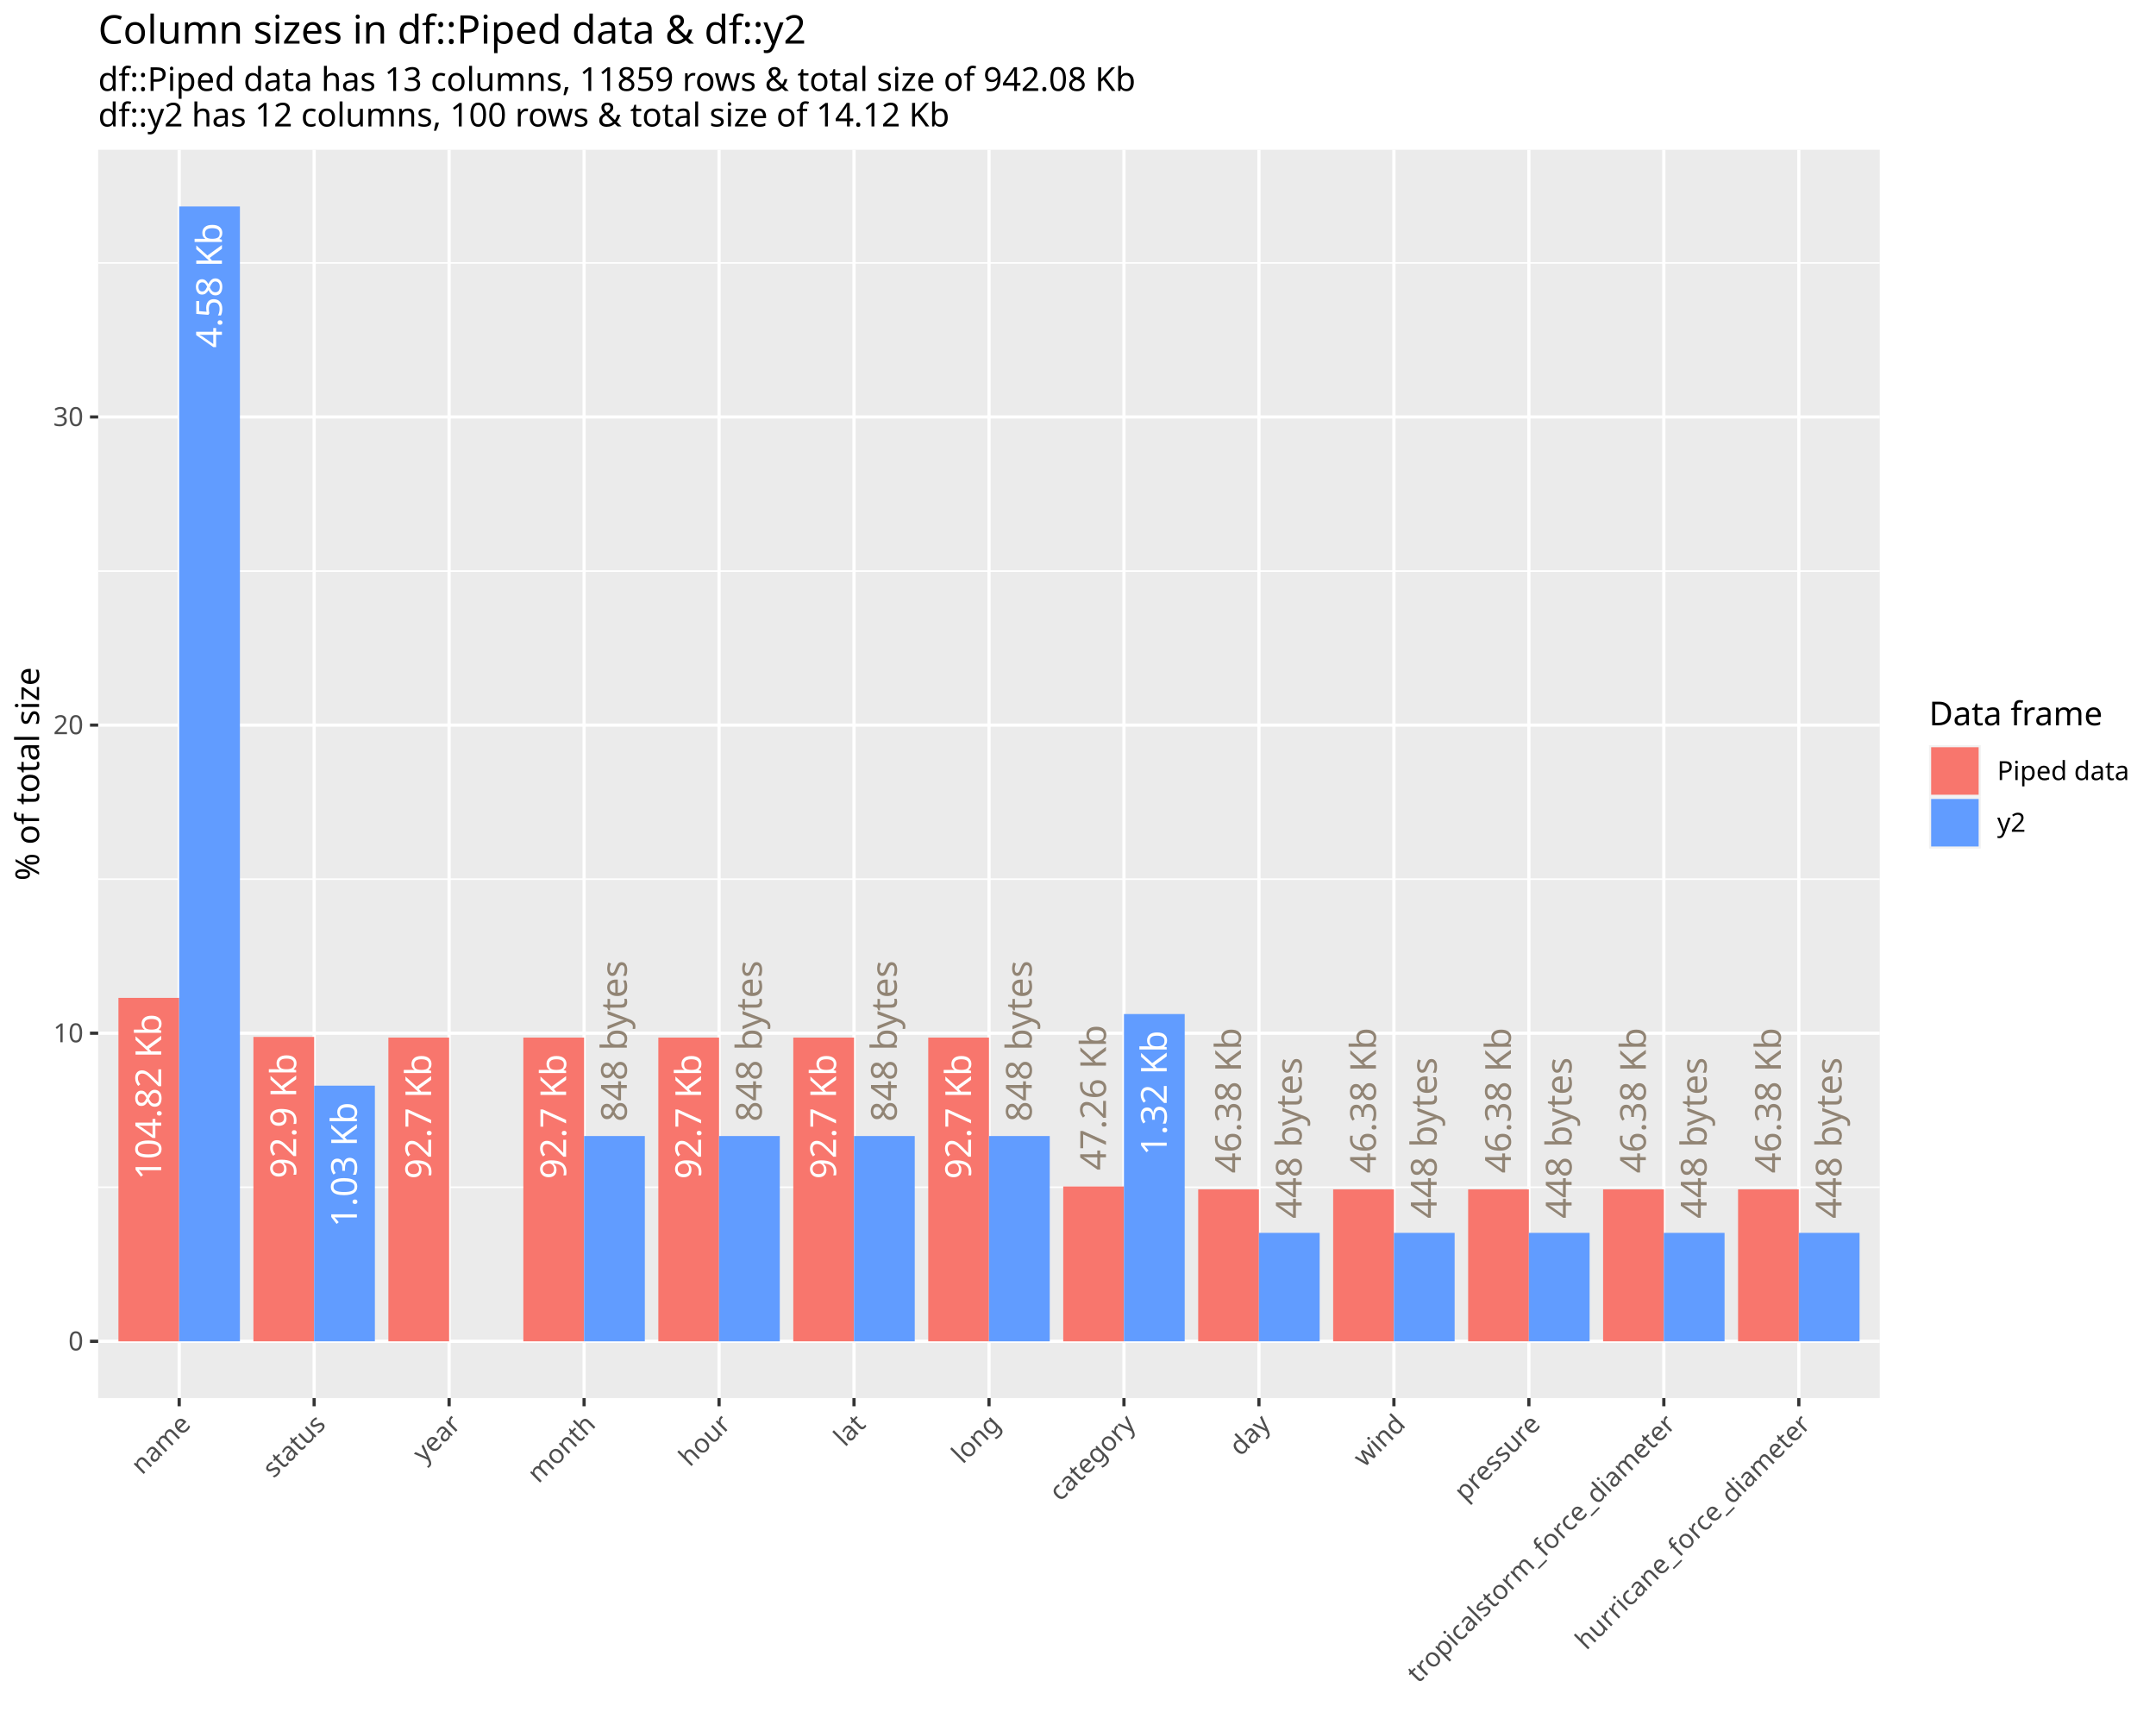
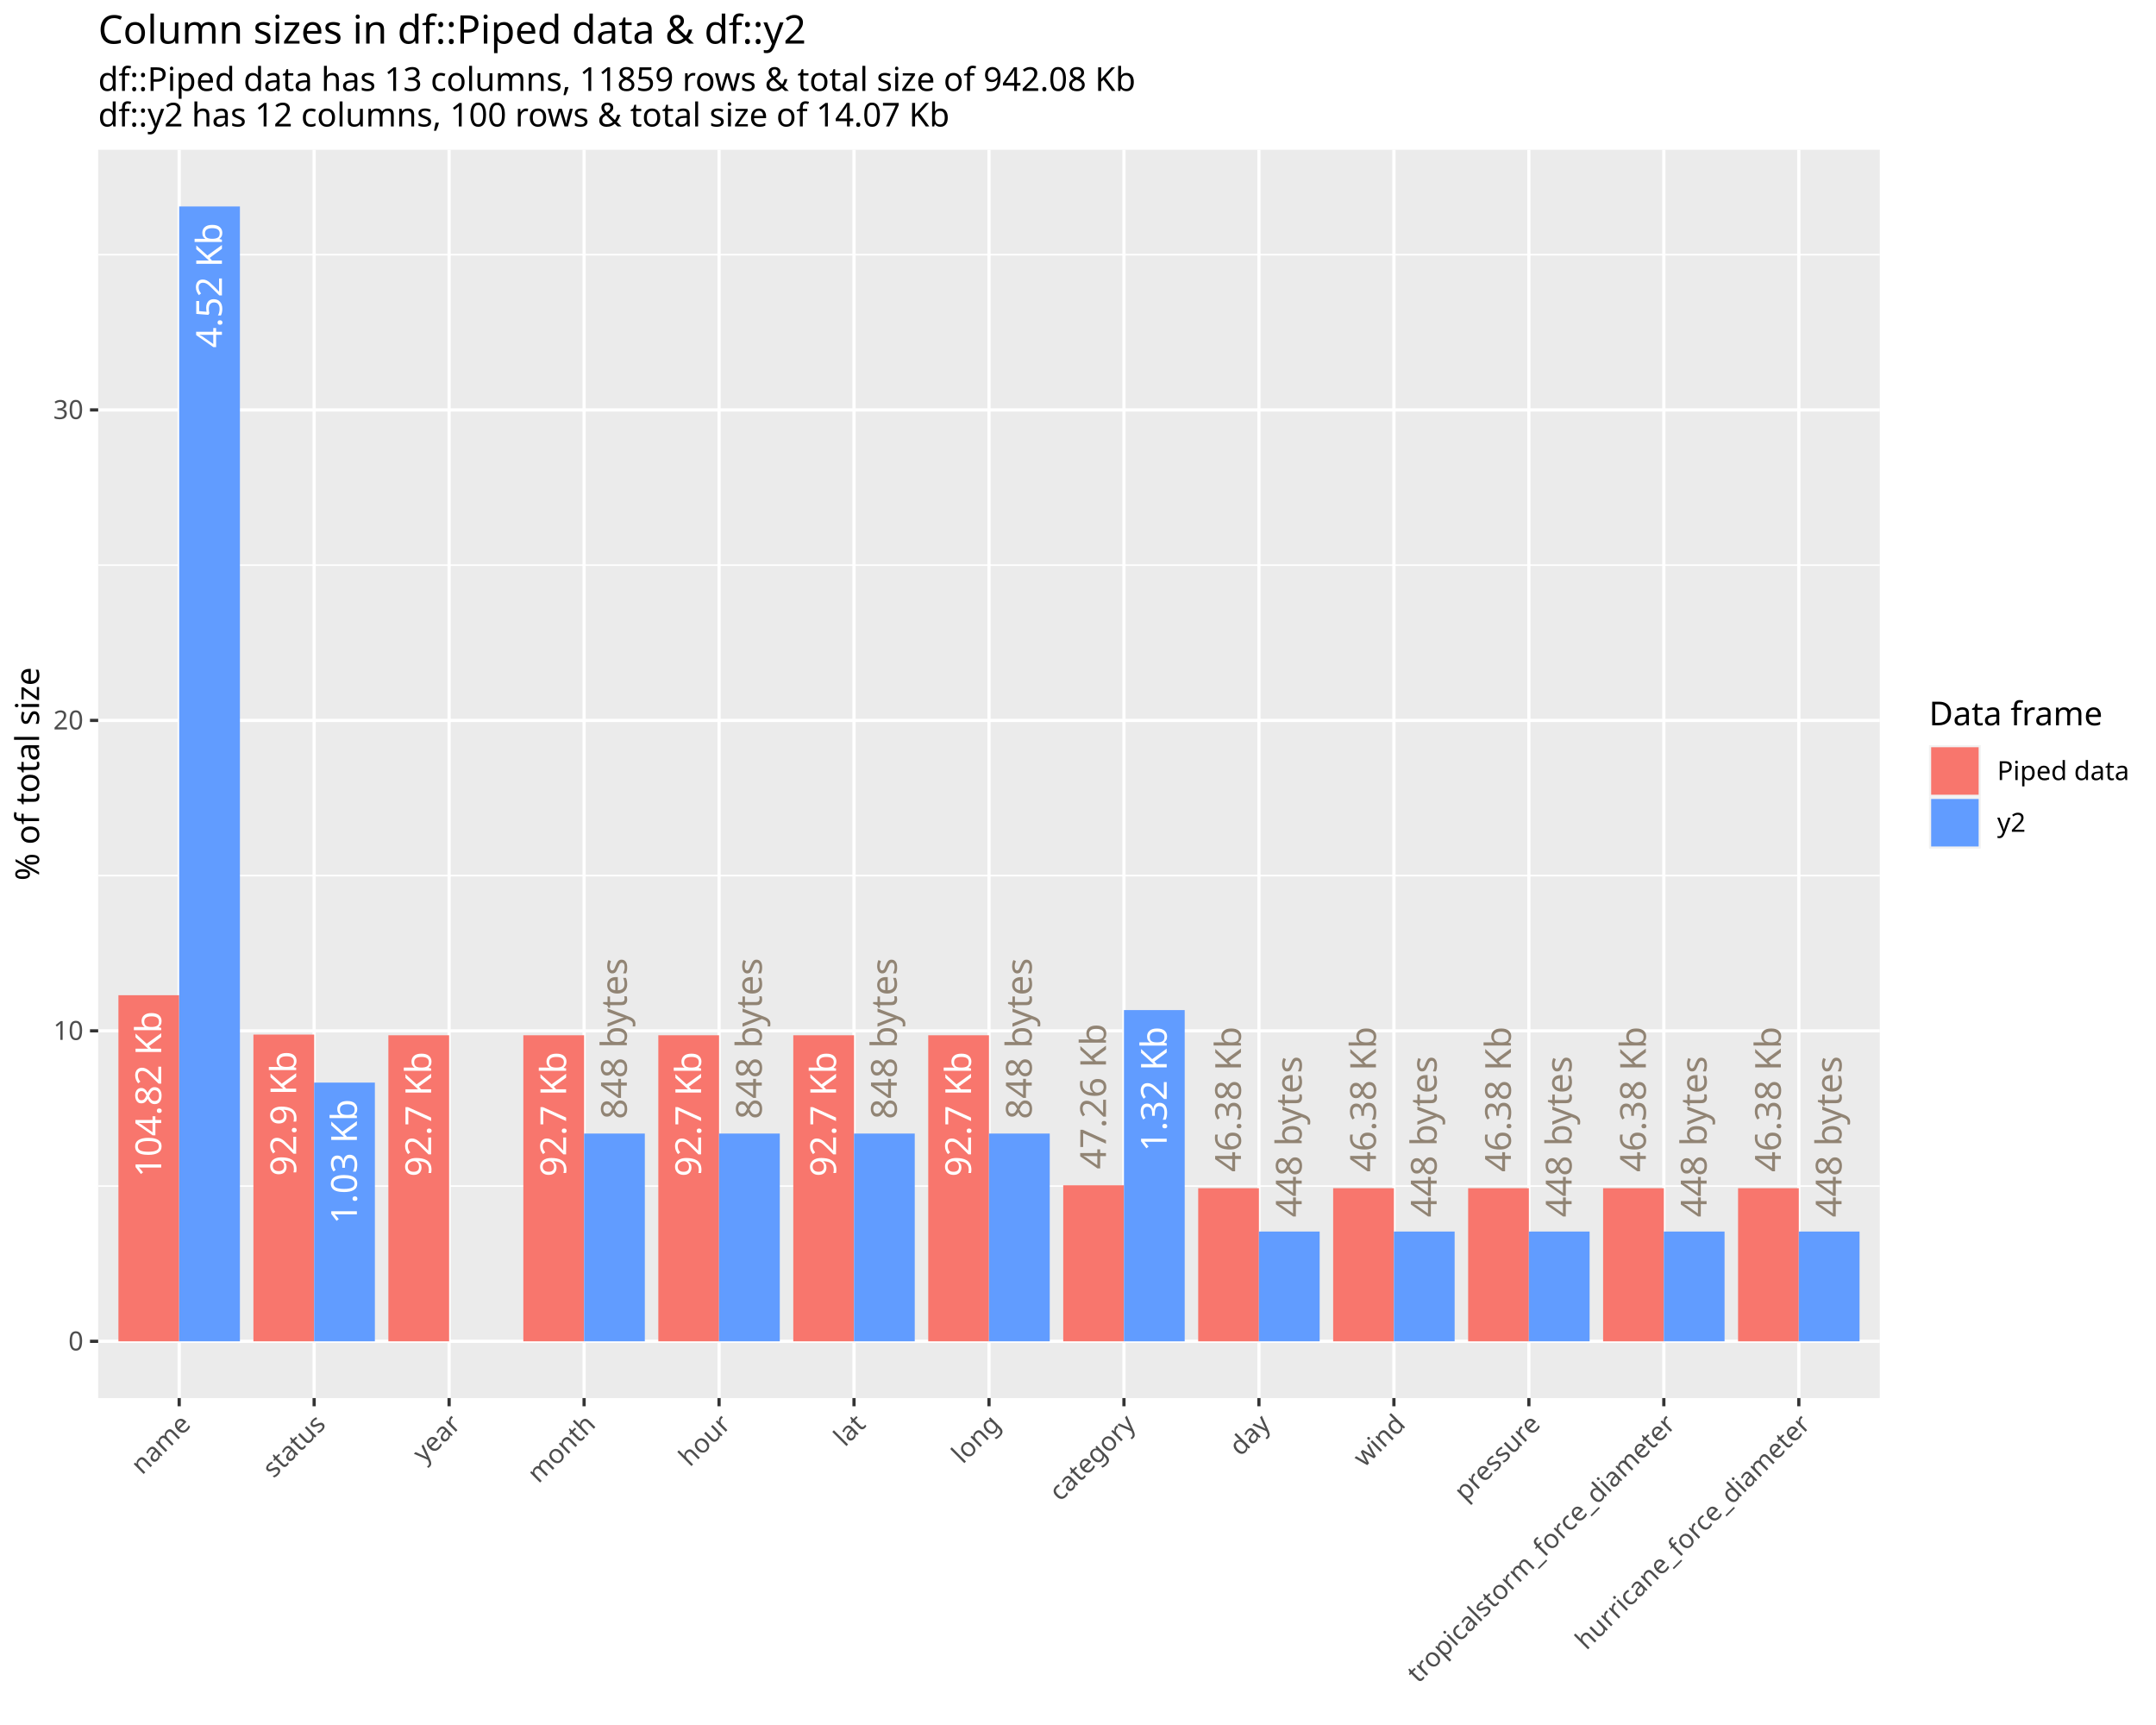
<svg xmlns="http://www.w3.org/2000/svg" class="svglite" data-engine-version="2.0" width="720.00pt" height="576.00pt" viewBox="0 0 720.00 576.00">
  <defs>
    <style type="text/css">
    .svglite line, .svglite polyline, .svglite polygon, .svglite path, .svglite rect, .svglite circle {
      fill: none;
      stroke: #000000;
      stroke-linecap: round;
      stroke-linejoin: round;
      stroke-miterlimit: 10.00;
    }
  </style>
  </defs>
  <rect width="100%" height="100%" style="stroke: none; fill: #FFFFFF;" />
  <defs>
    <clipPath id="cpMC4wMHw3MjAuMDB8MC4wMHw1NzYuMDA=">
      <rect x="0.00" y="0.00" width="720.00" height="576.00" />
    </clipPath>
  </defs>
  <g clip-path="url(#cpMC4wMHw3MjAuMDB8MC4wMHw1NzYuMDA=)">
    <rect x="0.00" y="0.00" width="720.00" height="576.00" style="stroke-width: 1.07; stroke: #FFFFFF; fill: #FFFFFF;" />
  </g>
  <defs>
    <clipPath id="cpMzIuNzl8NjI3Ljc2fDUwLjAwfDQ2Ni44Mw==">
      <rect x="32.79" y="50.00" width="594.97" height="416.83" />
    </clipPath>
  </defs>
  <g clip-path="url(#cpMzIuNzl8NjI3Ljc2fDUwLjAwfDQ2Ni44Mw==)">
    <rect x="32.79" y="50.00" width="594.97" height="416.83" style="stroke-width: 1.07; stroke: none; fill: #EBEBEB;" />
-     <polyline points="32.79,396.44 627.76,396.44 " style="stroke-width: 0.53; stroke: #FFFFFF; stroke-linecap: butt;" />
-     <polyline points="32.79,293.56 627.76,293.56 " style="stroke-width: 0.53; stroke: #FFFFFF; stroke-linecap: butt;" />
-     <polyline points="32.79,190.68 627.76,190.68 " style="stroke-width: 0.53; stroke: #FFFFFF; stroke-linecap: butt;" />
-     <polyline points="32.79,87.79 627.76,87.79 " style="stroke-width: 0.53; stroke: #FFFFFF; stroke-linecap: butt;" />
+     <polyline points="32.79,396.05 627.76,396.05 " style="stroke-width: 0.53; stroke: #FFFFFF; stroke-linecap: butt;" />
+     <polyline points="32.79,292.38 627.76,292.38 " style="stroke-width: 0.53; stroke: #FFFFFF; stroke-linecap: butt;" />
+     <polyline points="32.79,188.71 627.76,188.71 " style="stroke-width: 0.53; stroke: #FFFFFF; stroke-linecap: butt;" />
+     <polyline points="32.79,85.04 627.76,85.04 " style="stroke-width: 0.53; stroke: #FFFFFF; stroke-linecap: butt;" />
    <polyline points="32.79,447.88 627.76,447.88 " style="stroke-width: 1.07; stroke: #FFFFFF; stroke-linecap: butt;" />
-     <polyline points="32.79,345.00 627.76,345.00 " style="stroke-width: 1.07; stroke: #FFFFFF; stroke-linecap: butt;" />
-     <polyline points="32.79,242.12 627.76,242.12 " style="stroke-width: 1.07; stroke: #FFFFFF; stroke-linecap: butt;" />
-     <polyline points="32.79,139.23 627.76,139.23 " style="stroke-width: 1.07; stroke: #FFFFFF; stroke-linecap: butt;" />
+     <polyline points="32.79,344.21 627.76,344.21 " style="stroke-width: 1.07; stroke: #FFFFFF; stroke-linecap: butt;" />
+     <polyline points="32.79,240.55 627.76,240.55 " style="stroke-width: 1.07; stroke: #FFFFFF; stroke-linecap: butt;" />
+     <polyline points="32.79,136.88 627.76,136.88 " style="stroke-width: 1.07; stroke: #FFFFFF; stroke-linecap: butt;" />
    <polyline points="59.84,466.83 59.84,50.00 " style="stroke-width: 1.07; stroke: #FFFFFF; stroke-linecap: butt;" />
    <polyline points="104.91,466.83 104.91,50.00 " style="stroke-width: 1.07; stroke: #FFFFFF; stroke-linecap: butt;" />
    <polyline points="149.98,466.83 149.98,50.00 " style="stroke-width: 1.07; stroke: #FFFFFF; stroke-linecap: butt;" />
    <polyline points="195.06,466.83 195.06,50.00 " style="stroke-width: 1.07; stroke: #FFFFFF; stroke-linecap: butt;" />
    <polyline points="240.13,466.83 240.13,50.00 " style="stroke-width: 1.07; stroke: #FFFFFF; stroke-linecap: butt;" />
    <polyline points="285.20,466.83 285.20,50.00 " style="stroke-width: 1.07; stroke: #FFFFFF; stroke-linecap: butt;" />
    <polyline points="330.28,466.83 330.28,50.00 " style="stroke-width: 1.07; stroke: #FFFFFF; stroke-linecap: butt;" />
    <polyline points="375.35,466.83 375.35,50.00 " style="stroke-width: 1.07; stroke: #FFFFFF; stroke-linecap: butt;" />
    <polyline points="420.42,466.83 420.42,50.00 " style="stroke-width: 1.07; stroke: #FFFFFF; stroke-linecap: butt;" />
    <polyline points="465.50,466.83 465.50,50.00 " style="stroke-width: 1.07; stroke: #FFFFFF; stroke-linecap: butt;" />
    <polyline points="510.57,466.83 510.57,50.00 " style="stroke-width: 1.07; stroke: #FFFFFF; stroke-linecap: butt;" />
    <polyline points="555.64,466.83 555.64,50.00 " style="stroke-width: 1.07; stroke: #FFFFFF; stroke-linecap: butt;" />
    <polyline points="600.72,466.83 600.72,50.00 " style="stroke-width: 1.07; stroke: #FFFFFF; stroke-linecap: butt;" />
-     <rect x="39.55" y="333.20" width="20.28" height="114.69" style="stroke-width: 1.07; stroke: none; stroke-linecap: square; stroke-linejoin: miter; fill: #F8766D;" />
-     <rect x="84.63" y="346.24" width="20.28" height="101.64" style="stroke-width: 1.07; stroke: none; stroke-linecap: square; stroke-linejoin: miter; fill: #F8766D;" />
-     <rect x="129.70" y="346.46" width="20.28" height="101.42" style="stroke-width: 1.07; stroke: none; stroke-linecap: square; stroke-linejoin: miter; fill: #F8766D;" />
-     <rect x="174.77" y="346.46" width="20.28" height="101.42" style="stroke-width: 1.07; stroke: none; stroke-linecap: square; stroke-linejoin: miter; fill: #F8766D;" />
-     <rect x="219.85" y="346.46" width="20.28" height="101.42" style="stroke-width: 1.07; stroke: none; stroke-linecap: square; stroke-linejoin: miter; fill: #F8766D;" />
-     <rect x="264.92" y="346.46" width="20.28" height="101.42" style="stroke-width: 1.07; stroke: none; stroke-linecap: square; stroke-linejoin: miter; fill: #F8766D;" />
-     <rect x="309.99" y="346.46" width="20.28" height="101.42" style="stroke-width: 1.07; stroke: none; stroke-linecap: square; stroke-linejoin: miter; fill: #F8766D;" />
-     <rect x="355.07" y="396.18" width="20.28" height="51.71" style="stroke-width: 1.07; stroke: none; stroke-linecap: square; stroke-linejoin: miter; fill: #F8766D;" />
-     <rect x="400.14" y="397.14" width="20.28" height="50.74" style="stroke-width: 1.07; stroke: none; stroke-linecap: square; stroke-linejoin: miter; fill: #F8766D;" />
-     <rect x="445.21" y="397.14" width="20.28" height="50.74" style="stroke-width: 1.07; stroke: none; stroke-linecap: square; stroke-linejoin: miter; fill: #F8766D;" />
-     <rect x="490.29" y="397.14" width="20.28" height="50.74" style="stroke-width: 1.07; stroke: none; stroke-linecap: square; stroke-linejoin: miter; fill: #F8766D;" />
-     <rect x="535.36" y="397.14" width="20.28" height="50.74" style="stroke-width: 1.07; stroke: none; stroke-linecap: square; stroke-linejoin: miter; fill: #F8766D;" />
-     <rect x="580.43" y="397.14" width="20.28" height="50.74" style="stroke-width: 1.07; stroke: none; stroke-linecap: square; stroke-linejoin: miter; fill: #F8766D;" />
+     <rect x="39.55" y="332.32" width="20.28" height="115.56" style="stroke-width: 1.07; stroke: none; stroke-linecap: square; stroke-linejoin: miter; fill: #F8766D;" />
+     <rect x="84.63" y="345.46" width="20.28" height="102.42" style="stroke-width: 1.07; stroke: none; stroke-linecap: square; stroke-linejoin: miter; fill: #F8766D;" />
+     <rect x="129.70" y="345.69" width="20.28" height="102.19" style="stroke-width: 1.07; stroke: none; stroke-linecap: square; stroke-linejoin: miter; fill: #F8766D;" />
+     <rect x="174.77" y="345.69" width="20.28" height="102.19" style="stroke-width: 1.07; stroke: none; stroke-linecap: square; stroke-linejoin: miter; fill: #F8766D;" />
+     <rect x="219.85" y="345.69" width="20.28" height="102.19" style="stroke-width: 1.07; stroke: none; stroke-linecap: square; stroke-linejoin: miter; fill: #F8766D;" />
+     <rect x="264.92" y="345.69" width="20.28" height="102.19" style="stroke-width: 1.07; stroke: none; stroke-linecap: square; stroke-linejoin: miter; fill: #F8766D;" />
+     <rect x="309.99" y="345.69" width="20.28" height="102.19" style="stroke-width: 1.07; stroke: none; stroke-linecap: square; stroke-linejoin: miter; fill: #F8766D;" />
+     <rect x="355.07" y="395.78" width="20.28" height="52.10" style="stroke-width: 1.07; stroke: none; stroke-linecap: square; stroke-linejoin: miter; fill: #F8766D;" />
+     <rect x="400.14" y="396.76" width="20.28" height="51.13" style="stroke-width: 1.07; stroke: none; stroke-linecap: square; stroke-linejoin: miter; fill: #F8766D;" />
+     <rect x="445.21" y="396.76" width="20.28" height="51.13" style="stroke-width: 1.07; stroke: none; stroke-linecap: square; stroke-linejoin: miter; fill: #F8766D;" />
+     <rect x="490.29" y="396.76" width="20.28" height="51.13" style="stroke-width: 1.07; stroke: none; stroke-linecap: square; stroke-linejoin: miter; fill: #F8766D;" />
+     <rect x="535.36" y="396.76" width="20.28" height="51.13" style="stroke-width: 1.07; stroke: none; stroke-linecap: square; stroke-linejoin: miter; fill: #F8766D;" />
+     <rect x="580.43" y="396.76" width="20.28" height="51.13" style="stroke-width: 1.07; stroke: none; stroke-linecap: square; stroke-linejoin: miter; fill: #F8766D;" />
    <rect x="59.84" y="68.94" width="20.28" height="378.94" style="stroke-width: 1.07; stroke: none; stroke-linecap: square; stroke-linejoin: miter; fill: #619CFF;" />
-     <rect x="104.91" y="362.52" width="20.28" height="85.36" style="stroke-width: 1.07; stroke: none; stroke-linecap: square; stroke-linejoin: miter; fill: #619CFF;" />
+     <rect x="104.91" y="361.49" width="20.28" height="86.39" style="stroke-width: 1.07; stroke: none; stroke-linecap: square; stroke-linejoin: miter; fill: #619CFF;" />
    <rect x="149.98" y="447.88" width="20.28" height="0.00" style="stroke-width: 1.07; stroke: none; stroke-linecap: square; stroke-linejoin: miter; fill: #619CFF;" />
-     <rect x="195.06" y="379.34" width="20.28" height="68.55" style="stroke-width: 1.07; stroke: none; stroke-linecap: square; stroke-linejoin: miter; fill: #619CFF;" />
-     <rect x="240.13" y="379.34" width="20.28" height="68.55" style="stroke-width: 1.07; stroke: none; stroke-linecap: square; stroke-linejoin: miter; fill: #619CFF;" />
-     <rect x="285.20" y="379.34" width="20.28" height="68.55" style="stroke-width: 1.07; stroke: none; stroke-linecap: square; stroke-linejoin: miter; fill: #619CFF;" />
-     <rect x="330.28" y="379.34" width="20.28" height="68.55" style="stroke-width: 1.07; stroke: none; stroke-linecap: square; stroke-linejoin: miter; fill: #619CFF;" />
-     <rect x="375.35" y="338.60" width="20.28" height="109.28" style="stroke-width: 1.07; stroke: none; stroke-linecap: square; stroke-linejoin: miter; fill: #619CFF;" />
-     <rect x="420.42" y="411.67" width="20.28" height="36.21" style="stroke-width: 1.07; stroke: none; stroke-linecap: square; stroke-linejoin: miter; fill: #619CFF;" />
-     <rect x="465.50" y="411.67" width="20.28" height="36.21" style="stroke-width: 1.07; stroke: none; stroke-linecap: square; stroke-linejoin: miter; fill: #619CFF;" />
-     <rect x="510.57" y="411.67" width="20.28" height="36.21" style="stroke-width: 1.07; stroke: none; stroke-linecap: square; stroke-linejoin: miter; fill: #619CFF;" />
-     <rect x="555.64" y="411.67" width="20.28" height="36.21" style="stroke-width: 1.07; stroke: none; stroke-linecap: square; stroke-linejoin: miter; fill: #619CFF;" />
-     <rect x="600.72" y="411.67" width="20.28" height="36.21" style="stroke-width: 1.07; stroke: none; stroke-linecap: square; stroke-linejoin: miter; fill: #619CFF;" />
-     <text transform="translate(53.83,366.23) rotate(-90)" text-anchor="middle" style="font-size: 12.00px; fill: #FFFFFF; font-family: sans;" textLength="54.72px" lengthAdjust="spacingAndGlyphs">104.82 Kb</text>
-     <text transform="translate(98.90,372.60) rotate(-90)" text-anchor="middle" style="font-size: 12.00px; fill: #FFFFFF; font-family: sans;" textLength="41.37px" lengthAdjust="spacingAndGlyphs">92.9 Kb</text>
-     <text transform="translate(143.97,372.82) rotate(-90)" text-anchor="middle" style="font-size: 12.00px; fill: #FFFFFF; font-family: sans;" textLength="41.37px" lengthAdjust="spacingAndGlyphs">92.7 Kb</text>
-     <text transform="translate(189.05,372.82) rotate(-90)" text-anchor="middle" style="font-size: 12.00px; fill: #FFFFFF; font-family: sans;" textLength="41.37px" lengthAdjust="spacingAndGlyphs">92.7 Kb</text>
-     <text transform="translate(234.12,372.82) rotate(-90)" text-anchor="middle" style="font-size: 12.00px; fill: #FFFFFF; font-family: sans;" textLength="41.37px" lengthAdjust="spacingAndGlyphs">92.7 Kb</text>
-     <text transform="translate(279.19,372.82) rotate(-90)" text-anchor="middle" style="font-size: 12.00px; fill: #FFFFFF; font-family: sans;" textLength="41.37px" lengthAdjust="spacingAndGlyphs">92.7 Kb</text>
-     <text transform="translate(324.27,372.82) rotate(-90)" text-anchor="middle" style="font-size: 12.00px; fill: #FFFFFF; font-family: sans;" textLength="41.37px" lengthAdjust="spacingAndGlyphs">92.7 Kb</text>
-     <text transform="translate(74.11,95.30) rotate(-90)" text-anchor="middle" style="font-size: 12.00px; fill: #FFFFFF; font-family: sans;" textLength="41.37px" lengthAdjust="spacingAndGlyphs">4.58 Kb</text>
-     <text transform="translate(119.18,388.88) rotate(-90)" text-anchor="middle" style="font-size: 12.00px; fill: #FFFFFF; font-family: sans;" textLength="41.37px" lengthAdjust="spacingAndGlyphs">1.03 Kb</text>
-     <text transform="translate(389.62,364.95) rotate(-90)" text-anchor="middle" style="font-size: 12.00px; fill: #FFFFFF; font-family: sans;" textLength="41.37px" lengthAdjust="spacingAndGlyphs">1.32 Kb</text>
-     <text transform="translate(369.34,366.49) rotate(-90)" text-anchor="middle" style="font-size: 12.00px; fill: #918474; font-family: sans;" textLength="48.05px" lengthAdjust="spacingAndGlyphs">47.26 Kb</text>
-     <text transform="translate(414.41,367.45) rotate(-90)" text-anchor="middle" style="font-size: 12.00px; fill: #918474; font-family: sans;" textLength="48.05px" lengthAdjust="spacingAndGlyphs">46.38 Kb</text>
-     <text transform="translate(459.49,367.45) rotate(-90)" text-anchor="middle" style="font-size: 12.00px; fill: #918474; font-family: sans;" textLength="48.05px" lengthAdjust="spacingAndGlyphs">46.38 Kb</text>
-     <text transform="translate(504.56,367.45) rotate(-90)" text-anchor="middle" style="font-size: 12.00px; fill: #918474; font-family: sans;" textLength="48.05px" lengthAdjust="spacingAndGlyphs">46.38 Kb</text>
-     <text transform="translate(549.63,367.45) rotate(-90)" text-anchor="middle" style="font-size: 12.00px; fill: #918474; font-family: sans;" textLength="48.05px" lengthAdjust="spacingAndGlyphs">46.38 Kb</text>
-     <text transform="translate(594.71,367.45) rotate(-90)" text-anchor="middle" style="font-size: 12.00px; fill: #918474; font-family: sans;" textLength="48.05px" lengthAdjust="spacingAndGlyphs">46.38 Kb</text>
-     <text transform="translate(209.33,347.64) rotate(-90)" text-anchor="middle" style="font-size: 12.00px; fill: #918474; font-family: sans;" textLength="52.05px" lengthAdjust="spacingAndGlyphs">848 bytes</text>
-     <text transform="translate(254.40,347.64) rotate(-90)" text-anchor="middle" style="font-size: 12.00px; fill: #918474; font-family: sans;" textLength="52.05px" lengthAdjust="spacingAndGlyphs">848 bytes</text>
-     <text transform="translate(299.48,347.64) rotate(-90)" text-anchor="middle" style="font-size: 12.00px; fill: #918474; font-family: sans;" textLength="52.05px" lengthAdjust="spacingAndGlyphs">848 bytes</text>
-     <text transform="translate(344.55,347.64) rotate(-90)" text-anchor="middle" style="font-size: 12.00px; fill: #918474; font-family: sans;" textLength="52.05px" lengthAdjust="spacingAndGlyphs">848 bytes</text>
-     <text transform="translate(434.70,379.98) rotate(-90)" text-anchor="middle" style="font-size: 12.00px; fill: #918474; font-family: sans;" textLength="52.05px" lengthAdjust="spacingAndGlyphs">448 bytes</text>
-     <text transform="translate(479.77,379.98) rotate(-90)" text-anchor="middle" style="font-size: 12.00px; fill: #918474; font-family: sans;" textLength="52.05px" lengthAdjust="spacingAndGlyphs">448 bytes</text>
-     <text transform="translate(524.84,379.98) rotate(-90)" text-anchor="middle" style="font-size: 12.00px; fill: #918474; font-family: sans;" textLength="52.05px" lengthAdjust="spacingAndGlyphs">448 bytes</text>
-     <text transform="translate(569.92,379.98) rotate(-90)" text-anchor="middle" style="font-size: 12.00px; fill: #918474; font-family: sans;" textLength="52.05px" lengthAdjust="spacingAndGlyphs">448 bytes</text>
-     <text transform="translate(614.99,379.98) rotate(-90)" text-anchor="middle" style="font-size: 12.00px; fill: #918474; font-family: sans;" textLength="52.05px" lengthAdjust="spacingAndGlyphs">448 bytes</text>
+     <rect x="195.06" y="378.51" width="20.28" height="69.37" style="stroke-width: 1.07; stroke: none; stroke-linecap: square; stroke-linejoin: miter; fill: #619CFF;" />
+     <rect x="240.13" y="378.51" width="20.28" height="69.37" style="stroke-width: 1.07; stroke: none; stroke-linecap: square; stroke-linejoin: miter; fill: #619CFF;" />
+     <rect x="285.20" y="378.51" width="20.28" height="69.37" style="stroke-width: 1.07; stroke: none; stroke-linecap: square; stroke-linejoin: miter; fill: #619CFF;" />
+     <rect x="330.28" y="378.51" width="20.28" height="69.37" style="stroke-width: 1.07; stroke: none; stroke-linecap: square; stroke-linejoin: miter; fill: #619CFF;" />
+     <rect x="375.35" y="337.28" width="20.28" height="110.61" style="stroke-width: 1.07; stroke: none; stroke-linecap: square; stroke-linejoin: miter; fill: #619CFF;" />
+     <rect x="420.42" y="411.23" width="20.28" height="36.65" style="stroke-width: 1.07; stroke: none; stroke-linecap: square; stroke-linejoin: miter; fill: #619CFF;" />
+     <rect x="465.50" y="411.23" width="20.28" height="36.65" style="stroke-width: 1.07; stroke: none; stroke-linecap: square; stroke-linejoin: miter; fill: #619CFF;" />
+     <rect x="510.57" y="411.23" width="20.28" height="36.65" style="stroke-width: 1.07; stroke: none; stroke-linecap: square; stroke-linejoin: miter; fill: #619CFF;" />
+     <rect x="555.64" y="411.23" width="20.28" height="36.65" style="stroke-width: 1.07; stroke: none; stroke-linecap: square; stroke-linejoin: miter; fill: #619CFF;" />
+     <rect x="600.72" y="411.23" width="20.28" height="36.65" style="stroke-width: 1.07; stroke: none; stroke-linecap: square; stroke-linejoin: miter; fill: #619CFF;" />
+     <text transform="translate(53.83,365.35) rotate(-90)" text-anchor="middle" style="font-size: 12.00px; fill: #FFFFFF; font-family: sans;" textLength="54.72px" lengthAdjust="spacingAndGlyphs">104.82 Kb</text>
+     <text transform="translate(98.90,371.82) rotate(-90)" text-anchor="middle" style="font-size: 12.00px; fill: #FFFFFF; font-family: sans;" textLength="41.37px" lengthAdjust="spacingAndGlyphs">92.9 Kb</text>
+     <text transform="translate(143.97,372.04) rotate(-90)" text-anchor="middle" style="font-size: 12.00px; fill: #FFFFFF; font-family: sans;" textLength="41.37px" lengthAdjust="spacingAndGlyphs">92.7 Kb</text>
+     <text transform="translate(189.05,372.04) rotate(-90)" text-anchor="middle" style="font-size: 12.00px; fill: #FFFFFF; font-family: sans;" textLength="41.37px" lengthAdjust="spacingAndGlyphs">92.7 Kb</text>
+     <text transform="translate(234.12,372.04) rotate(-90)" text-anchor="middle" style="font-size: 12.00px; fill: #FFFFFF; font-family: sans;" textLength="41.37px" lengthAdjust="spacingAndGlyphs">92.7 Kb</text>
+     <text transform="translate(279.19,372.04) rotate(-90)" text-anchor="middle" style="font-size: 12.00px; fill: #FFFFFF; font-family: sans;" textLength="41.37px" lengthAdjust="spacingAndGlyphs">92.7 Kb</text>
+     <text transform="translate(324.27,372.04) rotate(-90)" text-anchor="middle" style="font-size: 12.00px; fill: #FFFFFF; font-family: sans;" textLength="41.37px" lengthAdjust="spacingAndGlyphs">92.7 Kb</text>
+     <text transform="translate(74.11,95.30) rotate(-90)" text-anchor="middle" style="font-size: 12.00px; fill: #FFFFFF; font-family: sans;" textLength="41.37px" lengthAdjust="spacingAndGlyphs">4.52 Kb</text>
+     <text transform="translate(119.18,387.85) rotate(-90)" text-anchor="middle" style="font-size: 12.00px; fill: #FFFFFF; font-family: sans;" textLength="41.37px" lengthAdjust="spacingAndGlyphs">1.03 Kb</text>
+     <text transform="translate(389.62,363.63) rotate(-90)" text-anchor="middle" style="font-size: 12.00px; fill: #FFFFFF; font-family: sans;" textLength="41.37px" lengthAdjust="spacingAndGlyphs">1.32 Kb</text>
+     <text transform="translate(369.34,366.09) rotate(-90)" text-anchor="middle" style="font-size: 12.00px; fill: #918474; font-family: sans;" textLength="48.05px" lengthAdjust="spacingAndGlyphs">47.26 Kb</text>
+     <text transform="translate(414.41,367.06) rotate(-90)" text-anchor="middle" style="font-size: 12.00px; fill: #918474; font-family: sans;" textLength="48.05px" lengthAdjust="spacingAndGlyphs">46.38 Kb</text>
+     <text transform="translate(459.49,367.06) rotate(-90)" text-anchor="middle" style="font-size: 12.00px; fill: #918474; font-family: sans;" textLength="48.05px" lengthAdjust="spacingAndGlyphs">46.38 Kb</text>
+     <text transform="translate(504.56,367.06) rotate(-90)" text-anchor="middle" style="font-size: 12.00px; fill: #918474; font-family: sans;" textLength="48.05px" lengthAdjust="spacingAndGlyphs">46.38 Kb</text>
+     <text transform="translate(549.63,367.06) rotate(-90)" text-anchor="middle" style="font-size: 12.00px; fill: #918474; font-family: sans;" textLength="48.05px" lengthAdjust="spacingAndGlyphs">46.38 Kb</text>
+     <text transform="translate(594.71,367.06) rotate(-90)" text-anchor="middle" style="font-size: 12.00px; fill: #918474; font-family: sans;" textLength="48.05px" lengthAdjust="spacingAndGlyphs">46.38 Kb</text>
+     <text transform="translate(209.33,346.81) rotate(-90)" text-anchor="middle" style="font-size: 12.00px; fill: #918474; font-family: sans;" textLength="52.05px" lengthAdjust="spacingAndGlyphs">848 bytes</text>
+     <text transform="translate(254.40,346.81) rotate(-90)" text-anchor="middle" style="font-size: 12.00px; fill: #918474; font-family: sans;" textLength="52.05px" lengthAdjust="spacingAndGlyphs">848 bytes</text>
+     <text transform="translate(299.48,346.81) rotate(-90)" text-anchor="middle" style="font-size: 12.00px; fill: #918474; font-family: sans;" textLength="52.05px" lengthAdjust="spacingAndGlyphs">848 bytes</text>
+     <text transform="translate(344.55,346.81) rotate(-90)" text-anchor="middle" style="font-size: 12.00px; fill: #918474; font-family: sans;" textLength="52.05px" lengthAdjust="spacingAndGlyphs">848 bytes</text>
+     <text transform="translate(434.70,379.54) rotate(-90)" text-anchor="middle" style="font-size: 12.00px; fill: #918474; font-family: sans;" textLength="52.05px" lengthAdjust="spacingAndGlyphs">448 bytes</text>
+     <text transform="translate(479.77,379.54) rotate(-90)" text-anchor="middle" style="font-size: 12.00px; fill: #918474; font-family: sans;" textLength="52.05px" lengthAdjust="spacingAndGlyphs">448 bytes</text>
+     <text transform="translate(524.84,379.54) rotate(-90)" text-anchor="middle" style="font-size: 12.00px; fill: #918474; font-family: sans;" textLength="52.05px" lengthAdjust="spacingAndGlyphs">448 bytes</text>
+     <text transform="translate(569.92,379.54) rotate(-90)" text-anchor="middle" style="font-size: 12.00px; fill: #918474; font-family: sans;" textLength="52.05px" lengthAdjust="spacingAndGlyphs">448 bytes</text>
+     <text transform="translate(614.99,379.54) rotate(-90)" text-anchor="middle" style="font-size: 12.00px; fill: #918474; font-family: sans;" textLength="52.05px" lengthAdjust="spacingAndGlyphs">448 bytes</text>
  </g>
  <g clip-path="url(#cpMC4wMHw3MjAuMDB8MC4wMHw1NzYuMDA=)">
    <text x="27.86" y="450.91" text-anchor="end" style="font-size: 8.80px; fill: #4D4D4D; font-family: sans;" textLength="4.89px" lengthAdjust="spacingAndGlyphs">0</text>
-     <text x="27.86" y="348.03" text-anchor="end" style="font-size: 8.80px; fill: #4D4D4D; font-family: sans;" textLength="9.79px" lengthAdjust="spacingAndGlyphs">10</text>
-     <text x="27.86" y="245.15" text-anchor="end" style="font-size: 8.80px; fill: #4D4D4D; font-family: sans;" textLength="9.79px" lengthAdjust="spacingAndGlyphs">20</text>
-     <text x="27.86" y="142.26" text-anchor="end" style="font-size: 8.80px; fill: #4D4D4D; font-family: sans;" textLength="9.79px" lengthAdjust="spacingAndGlyphs">30</text>
+     <text x="27.86" y="347.24" text-anchor="end" style="font-size: 8.80px; fill: #4D4D4D; font-family: sans;" textLength="9.79px" lengthAdjust="spacingAndGlyphs">10</text>
+     <text x="27.86" y="243.57" text-anchor="end" style="font-size: 8.80px; fill: #4D4D4D; font-family: sans;" textLength="9.79px" lengthAdjust="spacingAndGlyphs">20</text>
+     <text x="27.86" y="139.91" text-anchor="end" style="font-size: 8.80px; fill: #4D4D4D; font-family: sans;" textLength="9.79px" lengthAdjust="spacingAndGlyphs">30</text>
    <polyline points="30.05,447.88 32.79,447.88 " style="stroke-width: 1.07; stroke: #333333; stroke-linecap: butt;" />
-     <polyline points="30.05,345.00 32.79,345.00 " style="stroke-width: 1.07; stroke: #333333; stroke-linecap: butt;" />
-     <polyline points="30.05,242.12 32.79,242.12 " style="stroke-width: 1.07; stroke: #333333; stroke-linecap: butt;" />
-     <polyline points="30.05,139.23 32.79,139.23 " style="stroke-width: 1.07; stroke: #333333; stroke-linecap: butt;" />
+     <polyline points="30.05,344.21 32.79,344.21 " style="stroke-width: 1.07; stroke: #333333; stroke-linecap: butt;" />
+     <polyline points="30.05,240.55 32.79,240.55 " style="stroke-width: 1.07; stroke: #333333; stroke-linecap: butt;" />
+     <polyline points="30.05,136.88 32.79,136.88 " style="stroke-width: 1.07; stroke: #333333; stroke-linecap: butt;" />
    <polyline points="59.84,469.57 59.84,466.83 " style="stroke-width: 1.07; stroke: #333333; stroke-linecap: butt;" />
    <polyline points="104.91,469.57 104.91,466.83 " style="stroke-width: 1.07; stroke: #333333; stroke-linecap: butt;" />
    <polyline points="149.98,469.57 149.98,466.83 " style="stroke-width: 1.07; stroke: #333333; stroke-linecap: butt;" />
    <polyline points="195.06,469.57 195.06,466.83 " style="stroke-width: 1.07; stroke: #333333; stroke-linecap: butt;" />
    <polyline points="240.13,469.57 240.13,466.83 " style="stroke-width: 1.07; stroke: #333333; stroke-linecap: butt;" />
    <polyline points="285.20,469.57 285.20,466.83 " style="stroke-width: 1.07; stroke: #333333; stroke-linecap: butt;" />
    <polyline points="330.28,469.57 330.28,466.83 " style="stroke-width: 1.07; stroke: #333333; stroke-linecap: butt;" />
    <polyline points="375.35,469.57 375.35,466.83 " style="stroke-width: 1.07; stroke: #333333; stroke-linecap: butt;" />
    <polyline points="420.42,469.57 420.42,466.83 " style="stroke-width: 1.07; stroke: #333333; stroke-linecap: butt;" />
    <polyline points="465.50,469.57 465.50,466.83 " style="stroke-width: 1.07; stroke: #333333; stroke-linecap: butt;" />
    <polyline points="510.57,469.57 510.57,466.83 " style="stroke-width: 1.07; stroke: #333333; stroke-linecap: butt;" />
    <polyline points="555.64,469.57 555.64,466.83 " style="stroke-width: 1.07; stroke: #333333; stroke-linecap: butt;" />
    <polyline points="600.72,469.57 600.72,466.83 " style="stroke-width: 1.07; stroke: #333333; stroke-linecap: butt;" />
    <text transform="translate(64.12,476.04) rotate(-45)" text-anchor="end" style="font-size: 8.80px; fill: #4D4D4D; font-family: sans;" textLength="22.02px" lengthAdjust="spacingAndGlyphs">name</text>
    <text transform="translate(109.19,476.04) rotate(-45)" text-anchor="end" style="font-size: 8.80px; fill: #4D4D4D; font-family: sans;" textLength="23.49px" lengthAdjust="spacingAndGlyphs">status</text>
    <text transform="translate(154.27,476.04) rotate(-45)" text-anchor="end" style="font-size: 8.80px; fill: #4D4D4D; font-family: sans;" textLength="17.12px" lengthAdjust="spacingAndGlyphs">year</text>
    <text transform="translate(199.34,476.04) rotate(-45)" text-anchor="end" style="font-size: 8.80px; fill: #4D4D4D; font-family: sans;" textLength="24.46px" lengthAdjust="spacingAndGlyphs">month</text>
    <text transform="translate(244.41,476.04) rotate(-45)" text-anchor="end" style="font-size: 8.80px; fill: #4D4D4D; font-family: sans;" textLength="17.61px" lengthAdjust="spacingAndGlyphs">hour</text>
    <text transform="translate(289.49,476.04) rotate(-45)" text-anchor="end" style="font-size: 8.80px; fill: #4D4D4D; font-family: sans;" textLength="9.29px" lengthAdjust="spacingAndGlyphs">lat</text>
    <text transform="translate(334.56,476.04) rotate(-45)" text-anchor="end" style="font-size: 8.80px; fill: #4D4D4D; font-family: sans;" textLength="16.64px" lengthAdjust="spacingAndGlyphs">long</text>
    <text transform="translate(379.63,476.04) rotate(-45)" text-anchor="end" style="font-size: 8.80px; fill: #4D4D4D; font-family: sans;" textLength="33.76px" lengthAdjust="spacingAndGlyphs">category</text>
    <text transform="translate(424.71,476.04) rotate(-45)" text-anchor="end" style="font-size: 8.80px; fill: #4D4D4D; font-family: sans;" textLength="14.19px" lengthAdjust="spacingAndGlyphs">day</text>
    <text transform="translate(469.78,476.04) rotate(-45)" text-anchor="end" style="font-size: 8.80px; fill: #4D4D4D; font-family: sans;" textLength="18.10px" lengthAdjust="spacingAndGlyphs">wind</text>
    <text transform="translate(514.85,476.04) rotate(-45)" text-anchor="end" style="font-size: 8.80px; fill: #4D4D4D; font-family: sans;" textLength="34.25px" lengthAdjust="spacingAndGlyphs">pressure</text>
    <text transform="translate(559.93,476.04) rotate(-45)" text-anchor="end" style="font-size: 8.80px; fill: #4D4D4D; font-family: sans;" textLength="113.97px" lengthAdjust="spacingAndGlyphs">tropicalstorm_force_diameter</text>
    <text transform="translate(605.00,476.04) rotate(-45)" text-anchor="end" style="font-size: 8.80px; fill: #4D4D4D; font-family: sans;" textLength="100.29px" lengthAdjust="spacingAndGlyphs">hurricane_force_diameter</text>
    <text transform="translate(13.05,258.41) rotate(-90)" text-anchor="middle" style="font-size: 11.00px; font-family: sans;" textLength="68.48px" lengthAdjust="spacingAndGlyphs">% of total size</text>
    <rect x="638.72" y="227.99" width="75.80" height="60.85" style="stroke-width: 1.07; stroke: none; fill: #FFFFFF;" />
    <text x="644.20" y="242.18" style="font-size: 11.00px; font-family: sans;" textLength="54.42px" lengthAdjust="spacingAndGlyphs">Data frame</text>
    <rect x="644.20" y="248.80" width="17.28" height="17.28" style="stroke-width: 1.07; stroke: none; fill: #F2F2F2;" />
    <rect x="644.91" y="249.51" width="15.86" height="15.86" style="stroke-width: 1.07; stroke: none; stroke-linecap: square; stroke-linejoin: miter; fill: #F8766D;" />
    <rect x="644.20" y="266.08" width="17.28" height="17.28" style="stroke-width: 1.07; stroke: none; fill: #F2F2F2;" />
    <rect x="644.91" y="266.79" width="15.86" height="15.86" style="stroke-width: 1.07; stroke: none; stroke-linecap: square; stroke-linejoin: miter; fill: #619CFF;" />
    <text x="666.96" y="260.47" style="font-size: 8.80px; font-family: sans;" textLength="42.08px" lengthAdjust="spacingAndGlyphs">Piped data</text>
    <text x="666.96" y="277.75" style="font-size: 8.80px; font-family: sans;" textLength="9.30px" lengthAdjust="spacingAndGlyphs">y2</text>
    <text x="32.79" y="30.35" style="font-size: 11.00px; font-family: sans;" textLength="333.31px" lengthAdjust="spacingAndGlyphs">df::Piped data has 13 columns, 11859 rows &amp; total size of 942.08 Kb</text>
-     <text x="32.79" y="42.23" style="font-size: 11.00px; font-family: sans;" textLength="273.97px" lengthAdjust="spacingAndGlyphs">df::y2 has 12 columns, 100 rows &amp; total size of 14.12 Kb</text>
+     <text x="32.79" y="42.23" style="font-size: 11.00px; font-family: sans;" textLength="273.97px" lengthAdjust="spacingAndGlyphs">df::y2 has 12 columns, 100 rows &amp; total size of 14.07 Kb</text>
    <text x="32.79" y="14.56" style="font-size: 13.20px; font-family: sans;" textLength="226.75px" lengthAdjust="spacingAndGlyphs">Column sizes in df::Piped data &amp; df::y2</text>
  </g>
</svg>
